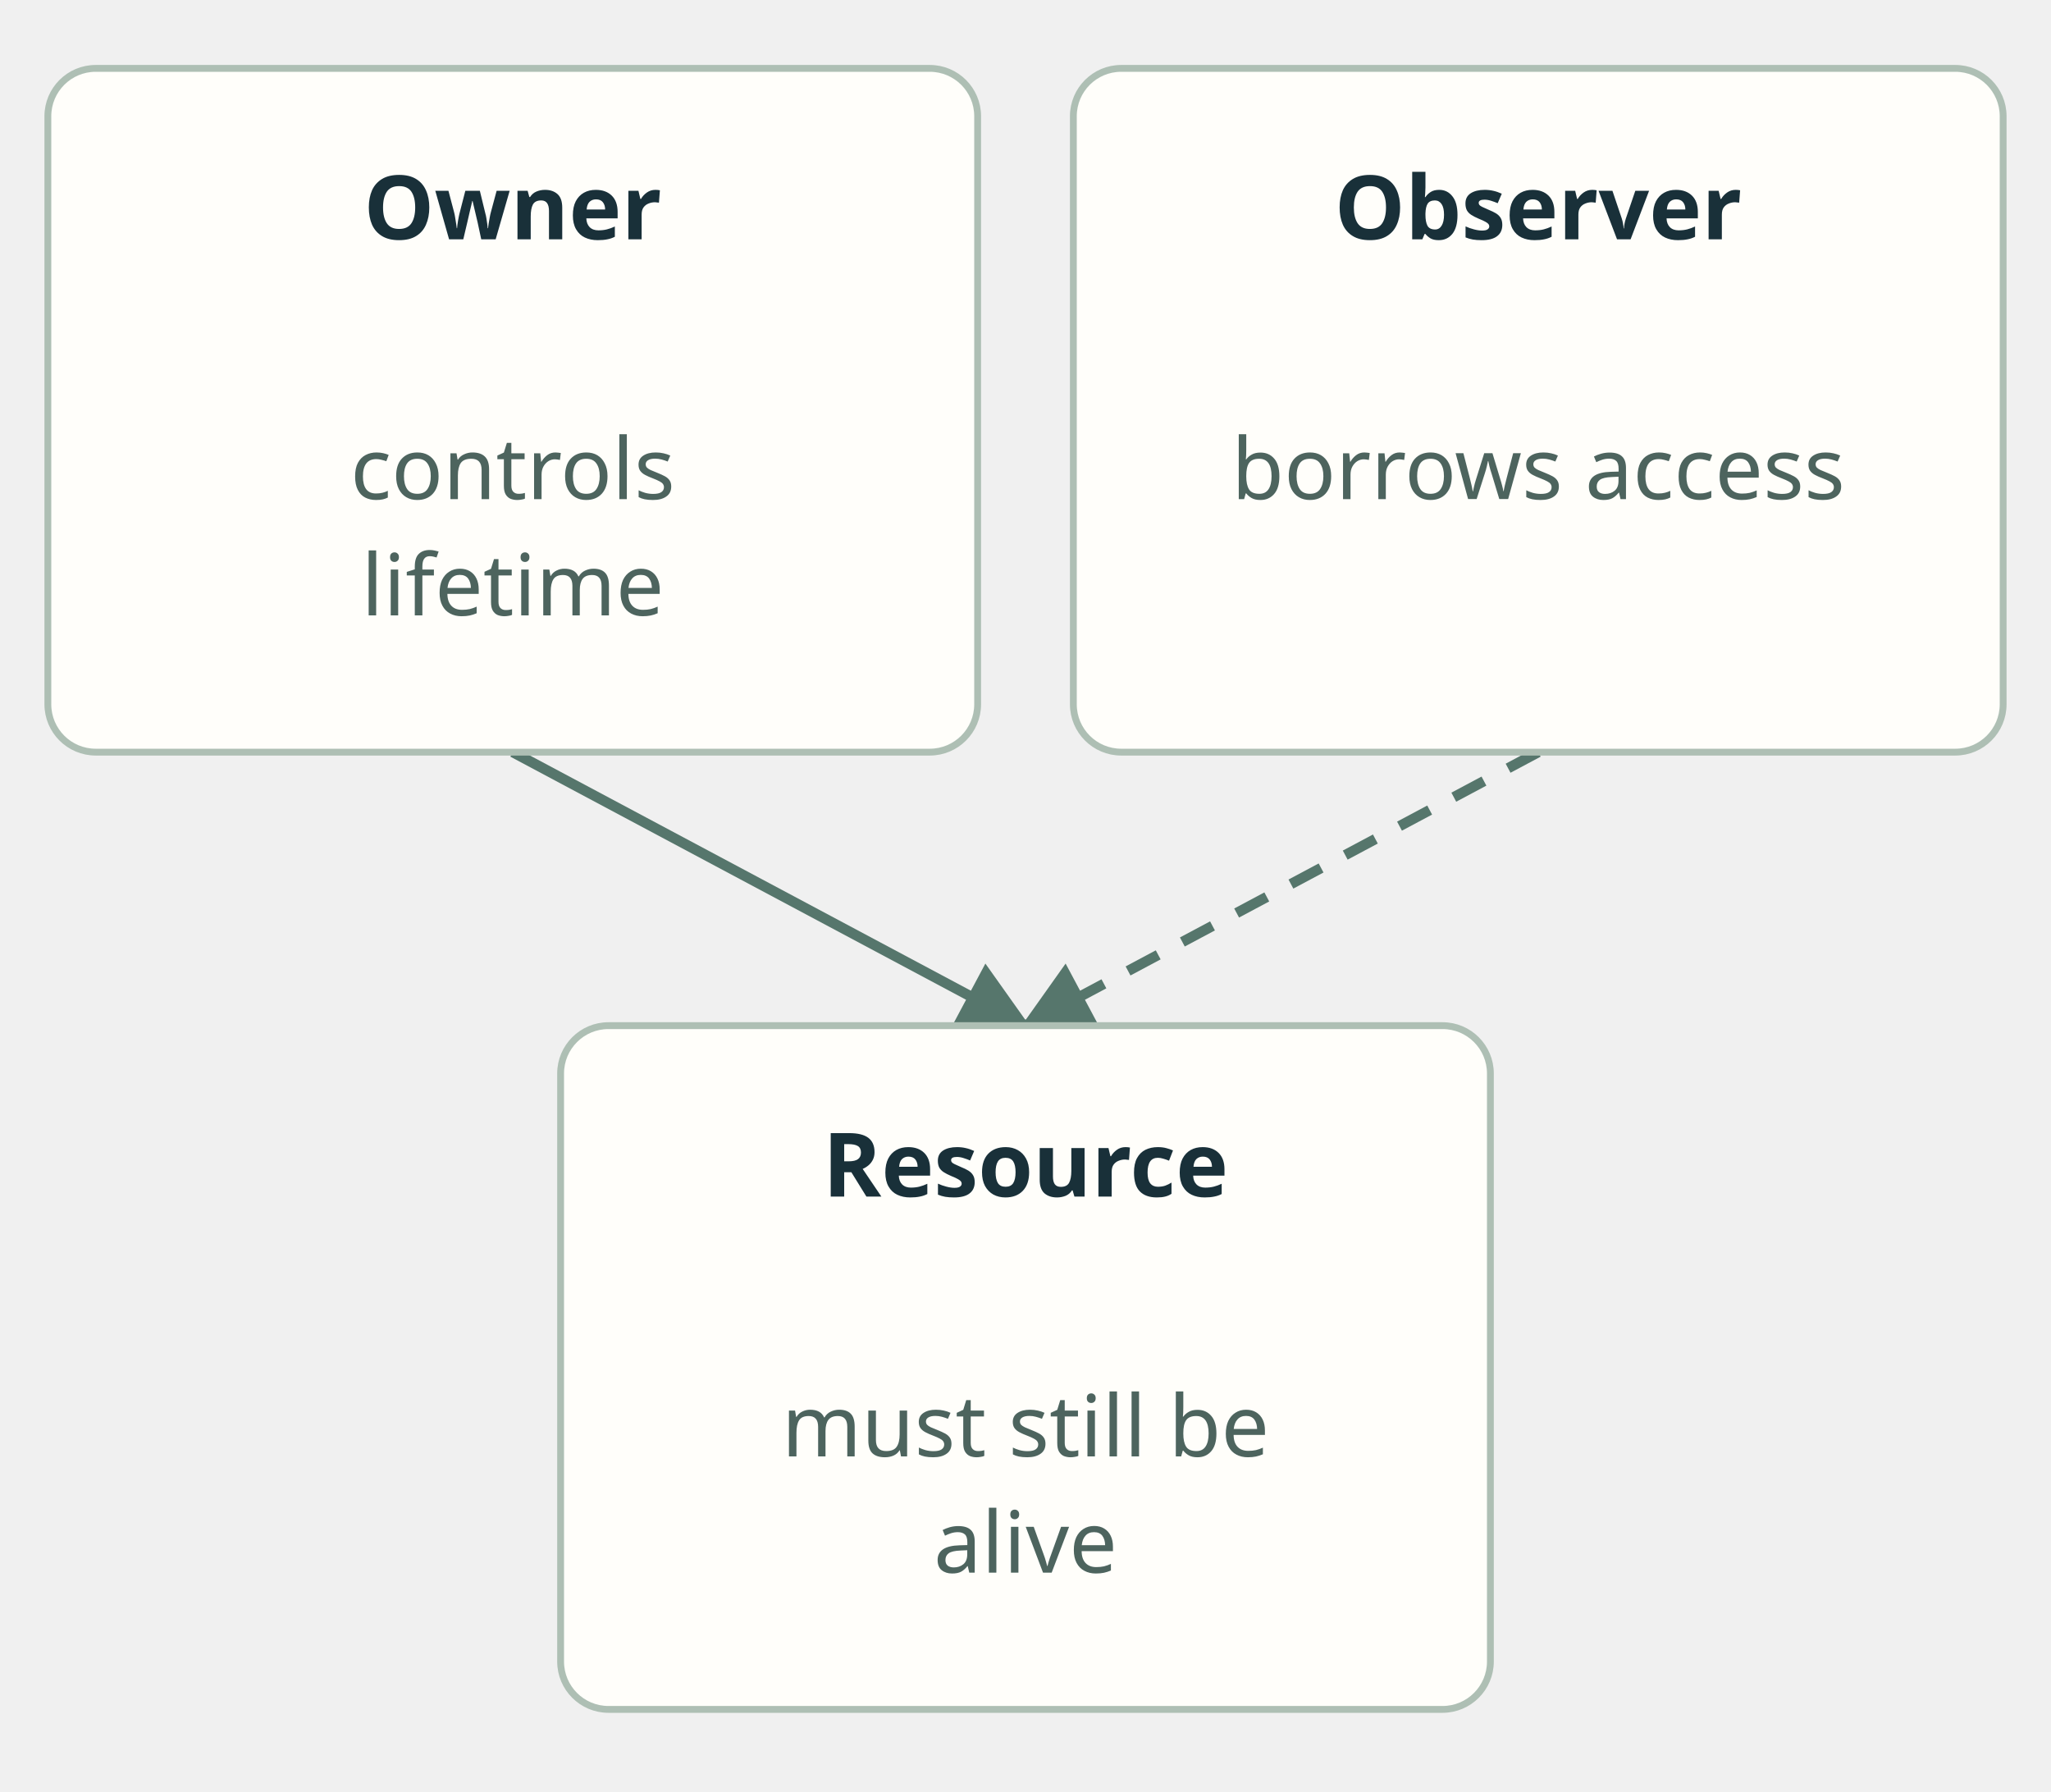
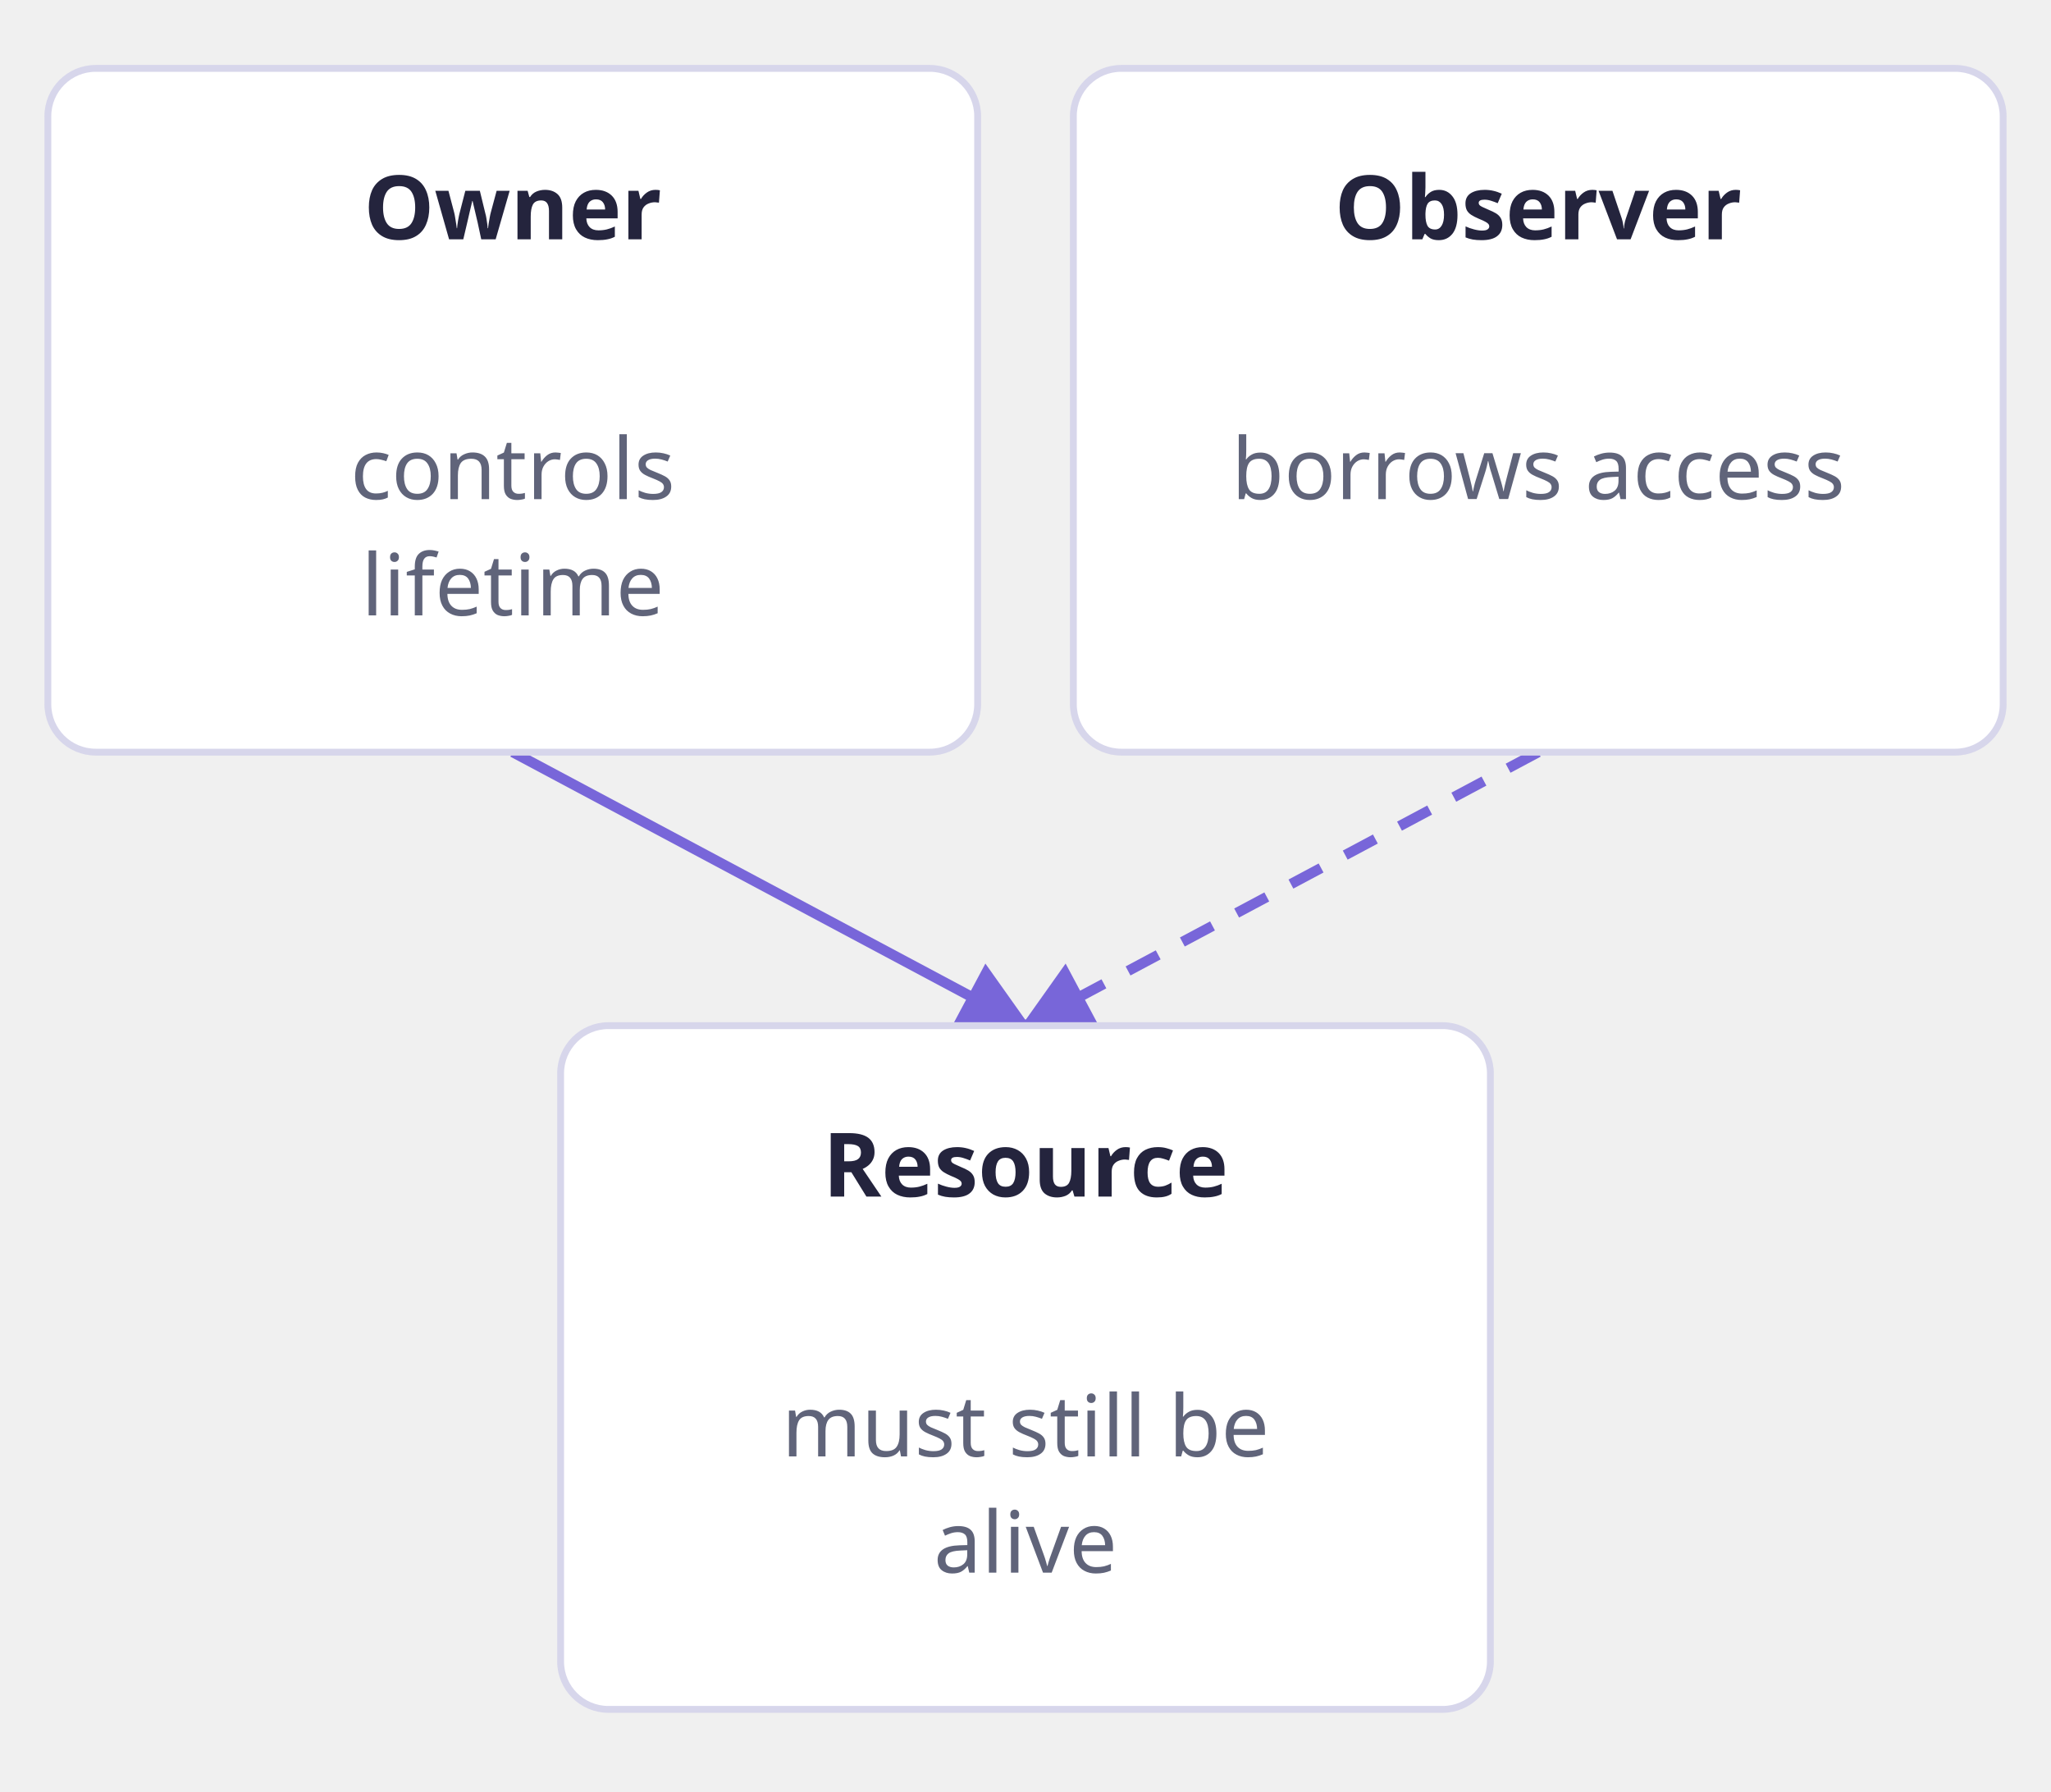
<svg xmlns="http://www.w3.org/2000/svg" class="concept-svg" viewBox="0 0 300 262" role="img" aria-labelledby="concept-observer-owner-title concept-observer-owner-desc">
  <defs>
    <marker id="concept-observer-owner-arrow" viewBox="0 0 10 10" refX="9" refY="5" markerWidth="7" markerHeight="7" orient="auto-start-reverse">
-       <path d="M 0 0 L 10 5 L 0 10 z" fill="#56766c" />
+       <path d="M 0 0 L 10 5 L 0 10 z" fill="#7866d9" />
    </marker>
  </defs>
-   <path d="M 75 110 L 150 150" stroke="#56766c" stroke-width="1.5" marker-end="url(#concept-observer-owner-arrow)" fill="none" />
-   <path d="M 225 110 L 150 150" stroke="#56766c" stroke-width="1.5" stroke-dasharray="5 4" marker-end="url(#concept-observer-owner-arrow)" fill="none" />
+   <path d="M 75 110 L 150 150" stroke="#7866d9" stroke-width="1.5" marker-end="url(#concept-observer-owner-arrow)" fill="none" />
+   <path d="M 225 110 L 150 150" stroke="#7866d9" stroke-width="1.5" stroke-dasharray="5 4" marker-end="url(#concept-observer-owner-arrow)" fill="none" />
  <g>
-     <rect x="7" y="10" width="136" height="100" rx="7" fill="#fffefa" stroke="#aebfb4" />
-     <text x="75" y="35" text-anchor="middle" fill="#193039" font-family="system-ui,sans-serif" font-size="13" font-weight="650">Owner</text>
-     <text x="75" y="73" text-anchor="middle" fill="#4d645e" font-family="system-ui,sans-serif" font-size="12.5">controls</text>
-     <text x="75" y="90" text-anchor="middle" fill="#4d645e" font-family="system-ui,sans-serif" font-size="12.5">lifetime</text>
+     <rect x="7" y="10" width="136" height="100" rx="7" fill="#ffffff" stroke="#d7d6eb" />
+     <text x="75" y="35" text-anchor="middle" fill="#24243d" font-family="system-ui,sans-serif" font-size="13" font-weight="650">Owner</text>
+     <text x="75" y="73" text-anchor="middle" fill="#60647a" font-family="system-ui,sans-serif" font-size="12.5">controls</text>
+     <text x="75" y="90" text-anchor="middle" fill="#60647a" font-family="system-ui,sans-serif" font-size="12.5">lifetime</text>
  </g>
  <g>
-     <rect x="157" y="10" width="136" height="100" rx="7" fill="#fffefa" stroke="#aebfb4" />
-     <text x="225" y="35" text-anchor="middle" fill="#193039" font-family="system-ui,sans-serif" font-size="13" font-weight="650">Observer</text>
-     <text x="225" y="73" text-anchor="middle" fill="#4d645e" font-family="system-ui,sans-serif" font-size="12.5">borrows access</text>
+     <rect x="157" y="10" width="136" height="100" rx="7" fill="#ffffff" stroke="#d7d6eb" />
+     <text x="225" y="35" text-anchor="middle" fill="#24243d" font-family="system-ui,sans-serif" font-size="13" font-weight="650">Observer</text>
+     <text x="225" y="73" text-anchor="middle" fill="#60647a" font-family="system-ui,sans-serif" font-size="12.5">borrows access</text>
  </g>
  <g>
-     <rect x="82" y="150" width="136" height="100" rx="7" fill="#fffefa" stroke="#aebfb4" />
-     <text x="150" y="175" text-anchor="middle" fill="#193039" font-family="system-ui,sans-serif" font-size="13" font-weight="650">Resource</text>
-     <text x="150" y="213" text-anchor="middle" fill="#4d645e" font-family="system-ui,sans-serif" font-size="12.5">must still be</text>
-     <text x="150" y="230" text-anchor="middle" fill="#4d645e" font-family="system-ui,sans-serif" font-size="12.5">alive</text>
+     <rect x="82" y="150" width="136" height="100" rx="7" fill="#ffffff" stroke="#d7d6eb" />
+     <text x="150" y="175" text-anchor="middle" fill="#24243d" font-family="system-ui,sans-serif" font-size="13" font-weight="650">Resource</text>
+     <text x="150" y="213" text-anchor="middle" fill="#60647a" font-family="system-ui,sans-serif" font-size="12.5">must still be</text>
+     <text x="150" y="230" text-anchor="middle" fill="#60647a" font-family="system-ui,sans-serif" font-size="12.5">alive</text>
  </g>
</svg>
